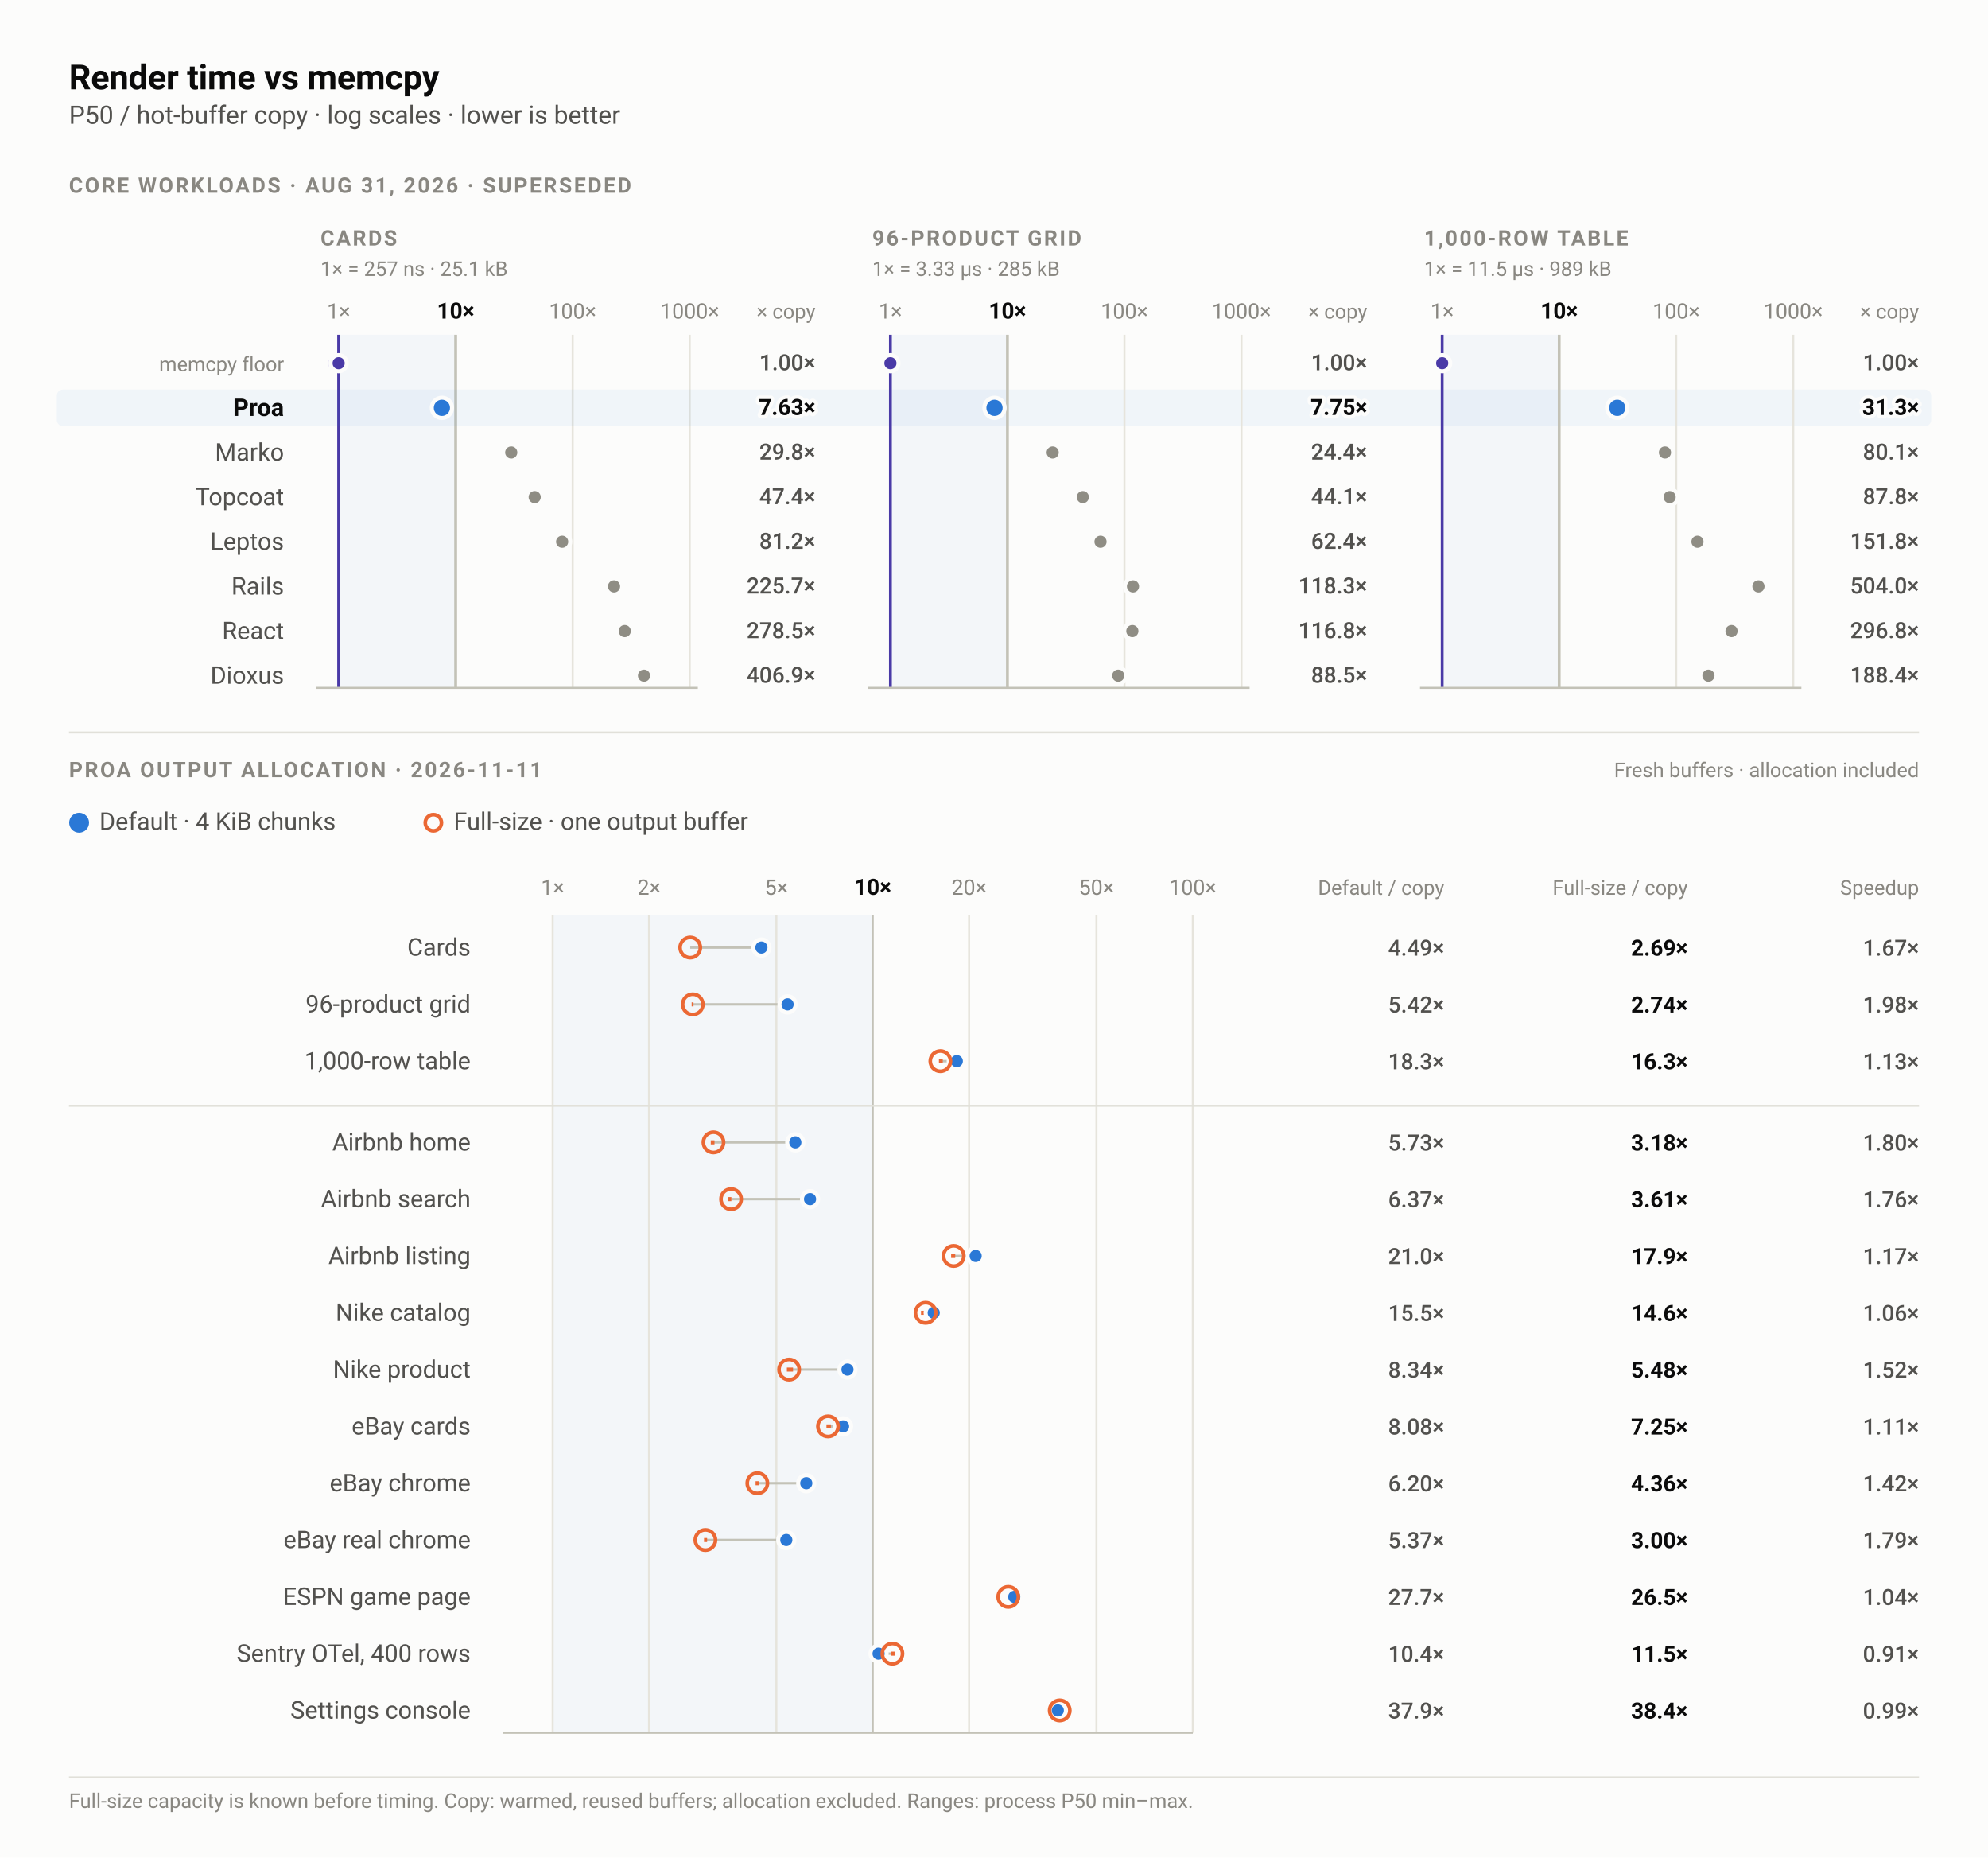
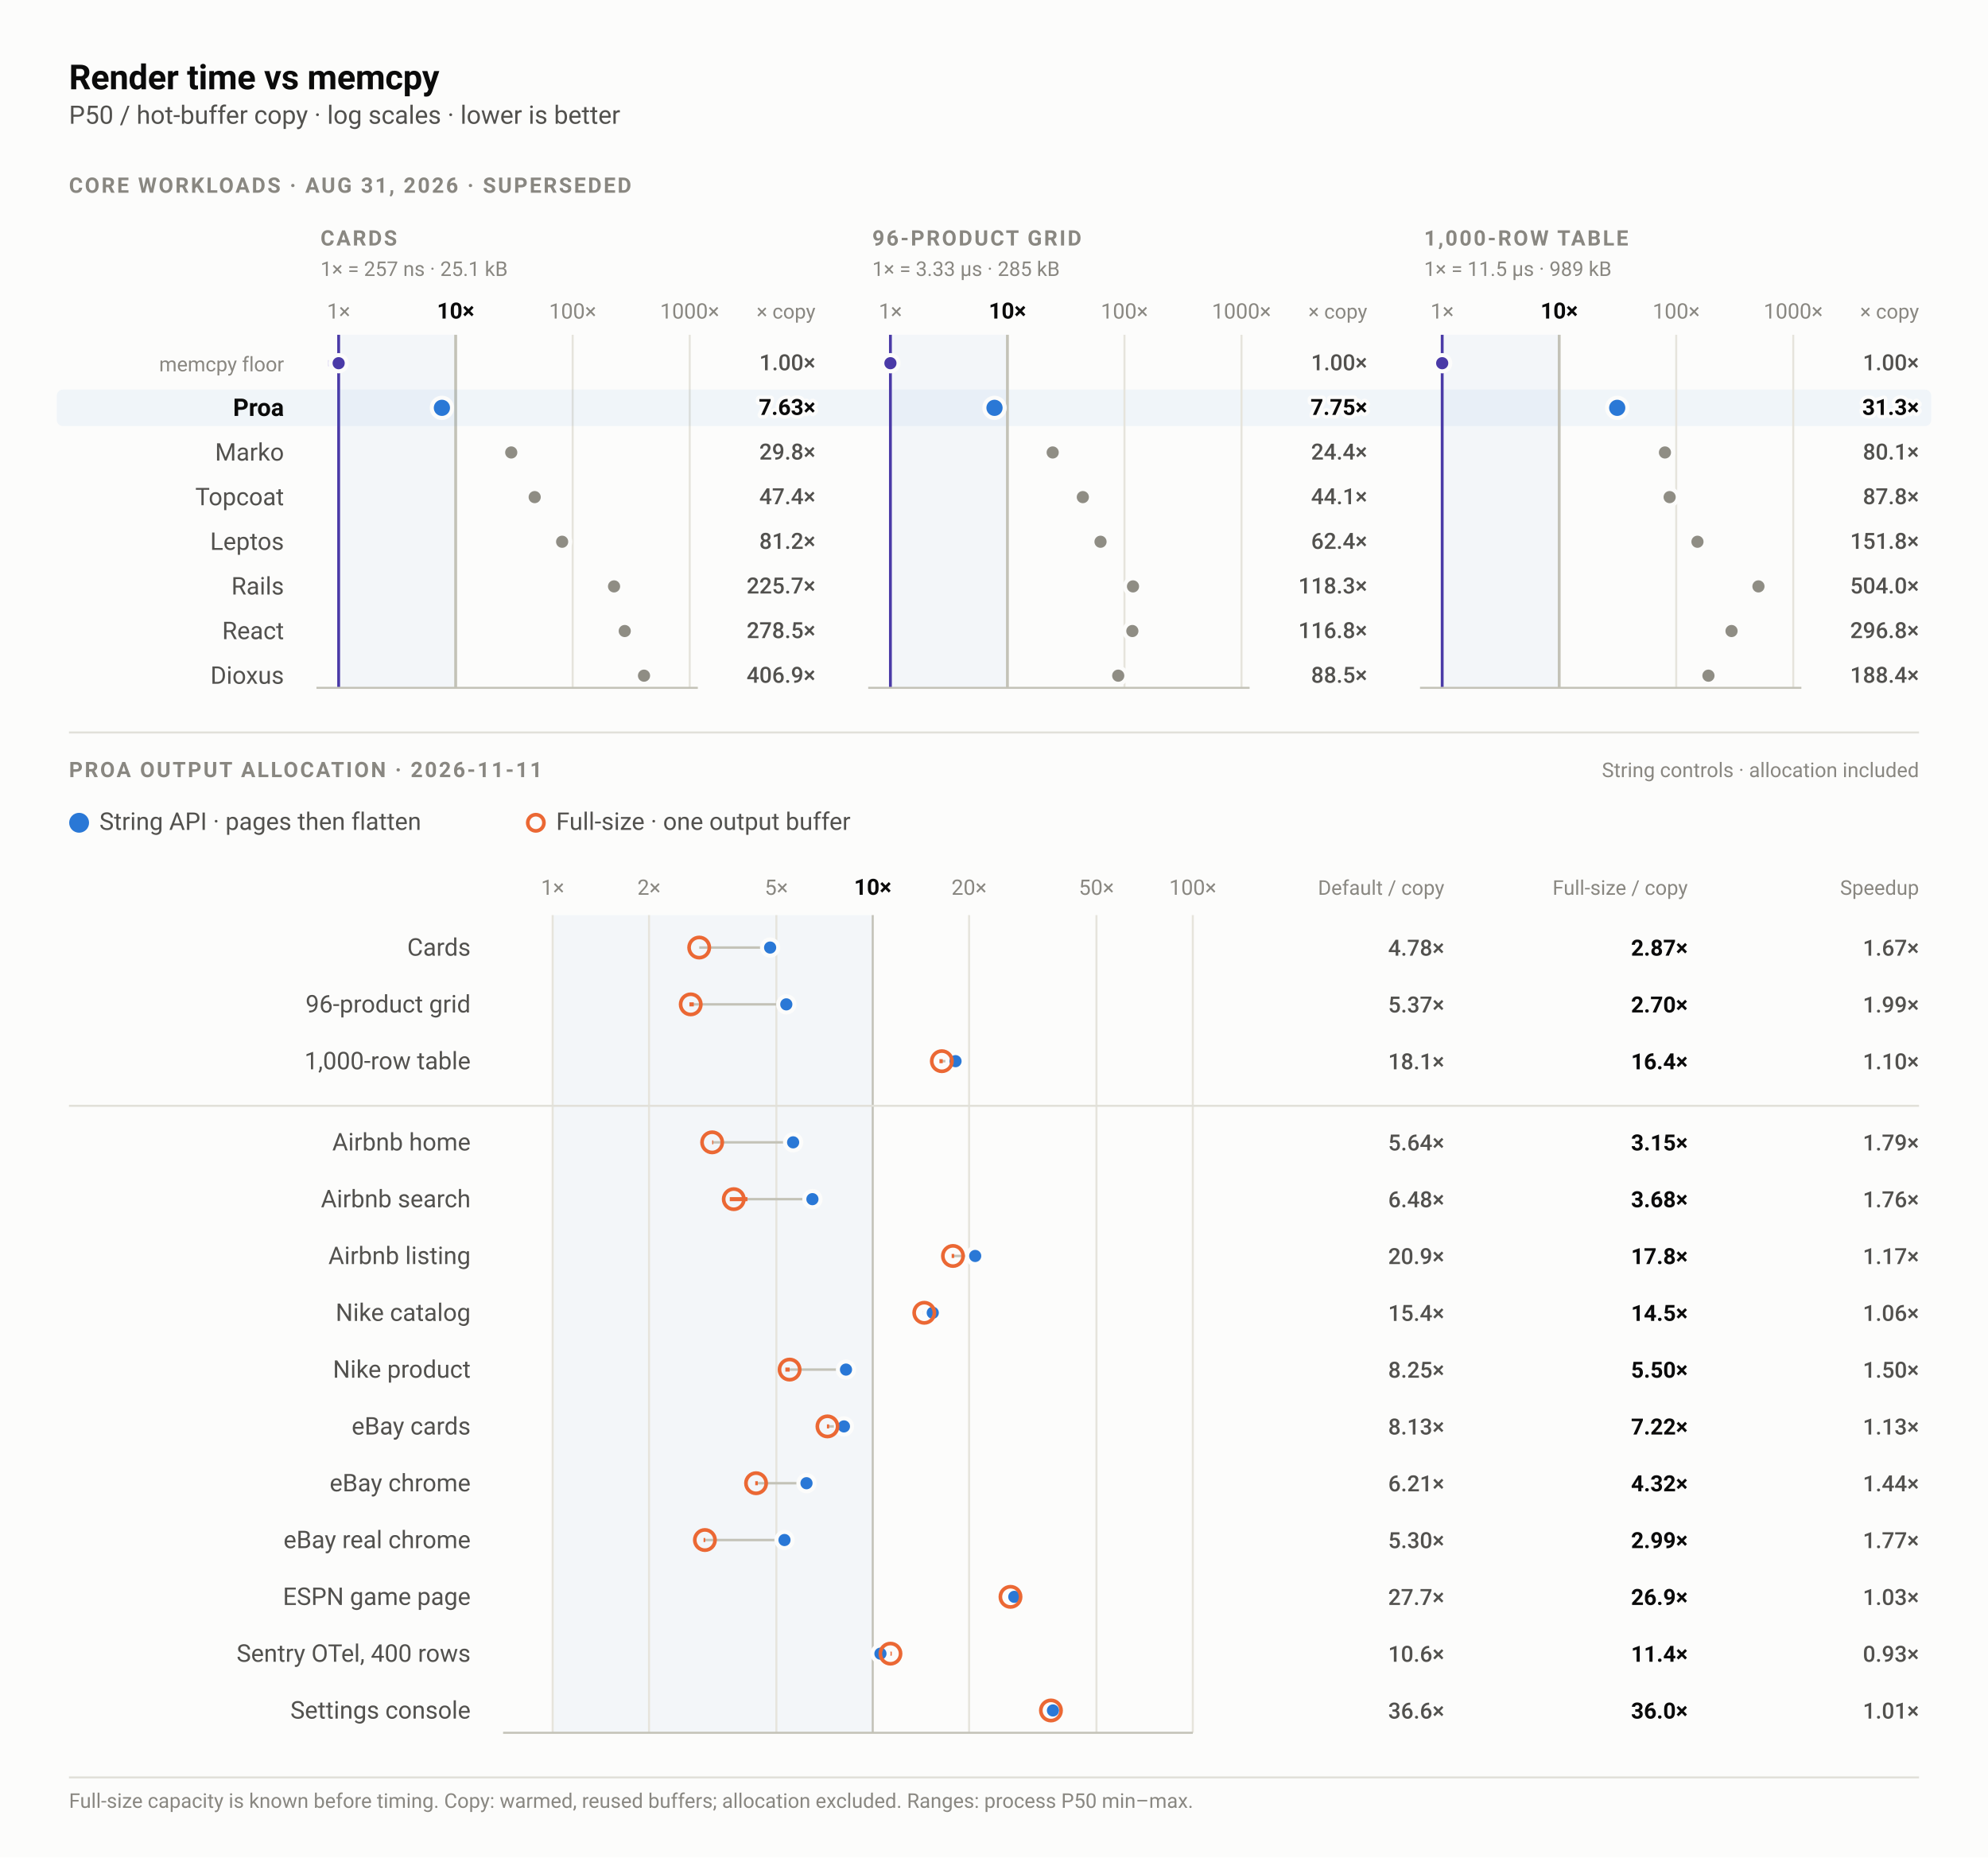
<svg xmlns="http://www.w3.org/2000/svg" width="980" height="915.5" viewBox="0 0 980 915.5" role="img" aria-labelledby="ttl dsc">
  <style>
  text { font-family: system-ui, -apple-system, "Segoe UI", Roboto, "Helvetica Neue", Arial, sans-serif; }
  .t   { font-size: 17px; font-weight: 600; fill: #0b0b0b; letter-spacing: -.005em; }
  .d   { font-size: 12.5px; font-weight: 400; fill: #52514e; }
  .eb  { font-size: 10.5px; font-weight: 600; fill: #898781; letter-spacing: .09em; }
  .cat { font-size: 12px; font-weight: 400; fill: #52514e; }
  .catb{ font-size: 12px; font-weight: 600; fill: #0b0b0b; }
  .lg  { font-size: 12px; font-weight: 400; fill: #52514e; }
  .tick{ font-size: 10.5px; font-weight: 400; fill: #898781; font-variant-numeric: tabular-nums; }
  .val { font-size: 11px; font-weight: 500; fill: #52514e; font-variant-numeric: tabular-nums;
         paint-order: stroke; stroke: #fcfcfb; stroke-width: 3.5px; stroke-linejoin: round; }
  .valb{ font-size: 11px; font-weight: 600; fill: #0b0b0b; font-variant-numeric: tabular-nums;
         paint-order: stroke; stroke: #fcfcfb; stroke-width: 3.5px; stroke-linejoin: round; }
  .valw{ font-size: 11px; font-weight: 600; fill: #fcfcfb; font-variant-numeric: tabular-nums; }
  .note{ font-size: 10px; font-weight: 400; fill: #898781; }
  .mono{ font-family: ui-monospace, SFMono-Regular, "SF Mono", Menlo, Consolas, monospace; }
  .end { text-anchor: end; }
  .mid { text-anchor: middle; }
</style>
  <rect width="980" height="915.5" fill="#fcfcfb" />
  <text x="34" y="44" class="t">Render time vs memcpy</text>
  <text x="34" y="61" class="d">P50 / hot-buffer copy · log scales · lower is better</text>
  <text x="34" y="95" class="eb">CORE WORKLOADS · AUG 31, 2026 · SUPERSEDED</text>
  <text x="158" y="121" class="eb">CARDS</text>
  <text x="158" y="136" class="note">1× = 257 ns · 25.1 kB</text>
  <text x="402" y="157" class="note end">× copy</text>
  <rect x="166.94" y="165" width="57.69" height="174" fill="#2a78d6" opacity=".045" />
  <path d="M166.94 165L166.94 339" stroke="#4a3aa7" stroke-width="1.4" />
  <text x="166.94" y="157" class="tick mid">1×</text>
  <path d="M224.62 165L224.62 339" stroke="#c3c2b7" stroke-width="1.4" />
  <text x="224.62" y="157" class="valb mid">10×</text>
  <path d="M282.31 165L282.31 339" stroke="#e6e4dc" stroke-width="1" />
  <text x="282.31" y="157" class="tick mid">100×</text>
  <path d="M340 165L340 339" stroke="#e6e4dc" stroke-width="1" />
  <text x="340" y="157" class="tick mid">1000×</text>
  <path d="M156 339L344 339" stroke="#c3c2b7" stroke-width="1" />
  <text x="140" y="183" class="note end">memcpy floor</text>
  <path d="M161.64 179L171.14 179" stroke="#ded9f2" stroke-width="3" />
  <circle cx="166.94" cy="179" r="4" fill="#4a3aa7" stroke="#fcfcfb" stroke-width="2" />
  <text x="402" y="182.5" class="val end">1.00×</text>
  <rect x="28" y="192" width="924" height="18" rx="3" fill="#2a78d6" opacity=".055" />
  <text x="140" y="205" class="catb end">Proa</text>
  <path d="M215 201L223.12 201" stroke="#cde2fb" stroke-width="3" />
  <circle cx="217.84" cy="201" r="5" fill="#2a78d6" stroke="#fcfcfb" stroke-width="2" />
  <text x="402" y="204.5" class="valb end">7.63×</text>
  <text x="140" y="227" class="cat end">Marko</text>
  <path d="M250.19 223L255.91 223" stroke="#dcdad2" stroke-width="3" />
  <circle cx="252.02" cy="223" r="4" fill="#8f8d84" stroke="#fcfcfb" stroke-width="2" />
  <text x="402" y="226.5" class="val end">29.8×</text>
  <text x="140" y="249" class="cat end">Topcoat</text>
  <path d="M261.7 245L264.33 245" stroke="#dcdad2" stroke-width="3" />
  <circle cx="263.58" cy="245" r="4" fill="#8f8d84" stroke="#fcfcfb" stroke-width="2" />
  <text x="402" y="248.5" class="val end">47.4×</text>
  <text x="140" y="271" class="cat end">Leptos</text>
  <path d="M276.86 267L277.89 267" stroke="#dcdad2" stroke-width="3" />
  <circle cx="277.11" cy="267" r="4" fill="#8f8d84" stroke="#fcfcfb" stroke-width="2" />
  <text x="402" y="270.5" class="val end">81.2×</text>
  <text x="140" y="293" class="cat end">Rails</text>
  <path d="M302.7 289L303.13 289" stroke="#dcdad2" stroke-width="3" />
  <circle cx="302.7" cy="289" r="4" fill="#8f8d84" stroke="#fcfcfb" stroke-width="2" />
  <text x="402" y="292.5" class="val end">225.7×</text>
  <text x="140" y="315" class="cat end">React</text>
  <path d="M307.68 311L309.14 311" stroke="#dcdad2" stroke-width="3" />
  <circle cx="307.97" cy="311" r="4" fill="#8f8d84" stroke="#fcfcfb" stroke-width="2" />
  <text x="402" y="314.5" class="val end">278.5×</text>
  <text x="140" y="337" class="cat end">Dioxus</text>
  <path d="M317.25 333L317.64 333" stroke="#dcdad2" stroke-width="3" />
  <circle cx="317.47" cy="333" r="4" fill="#8f8d84" stroke="#fcfcfb" stroke-width="2" />
  <text x="402" y="336.5" class="val end">406.9×</text>
  <text x="430" y="121" class="eb">96-PRODUCT GRID</text>
  <text x="430" y="136" class="note">1× = 3.33 µs · 285 kB</text>
  <text x="674" y="157" class="note end">× copy</text>
  <rect x="438.94" y="165" width="57.69" height="174" fill="#2a78d6" opacity=".045" />
  <path d="M438.94 165L438.94 339" stroke="#4a3aa7" stroke-width="1.4" />
  <text x="438.94" y="157" class="tick mid">1×</text>
  <path d="M496.62 165L496.62 339" stroke="#c3c2b7" stroke-width="1.4" />
  <text x="496.62" y="157" class="valb mid">10×</text>
  <path d="M554.31 165L554.31 339" stroke="#e6e4dc" stroke-width="1" />
  <text x="554.31" y="157" class="tick mid">100×</text>
  <path d="M612 165L612 339" stroke="#e6e4dc" stroke-width="1" />
  <text x="612" y="157" class="tick mid">1000×</text>
  <path d="M428 339L616 339" stroke="#c3c2b7" stroke-width="1" />
  <path d="M438.93 179L439.43 179" stroke="#ded9f2" stroke-width="3" />
  <circle cx="438.94" cy="179" r="4" fill="#4a3aa7" stroke="#fcfcfb" stroke-width="2" />
  <text x="674" y="182.5" class="val end">1.00×</text>
  <path d="M488.19 201L490.42 201" stroke="#cde2fb" stroke-width="3" />
  <circle cx="490.25" cy="201" r="5" fill="#2a78d6" stroke="#fcfcfb" stroke-width="2" />
  <text x="674" y="204.5" class="valb end">7.75×</text>
  <path d="M518.36 223L519.85 223" stroke="#dcdad2" stroke-width="3" />
  <circle cx="518.93" cy="223" r="4" fill="#8f8d84" stroke="#fcfcfb" stroke-width="2" />
  <text x="674" y="226.5" class="val end">24.4×</text>
  <path d="M533.22 245L533.96 245" stroke="#dcdad2" stroke-width="3" />
  <circle cx="533.79" cy="245" r="4" fill="#8f8d84" stroke="#fcfcfb" stroke-width="2" />
  <text x="674" y="248.5" class="val end">44.1×</text>
  <path d="M540.49 267L542.85 267" stroke="#dcdad2" stroke-width="3" />
  <circle cx="542.51" cy="267" r="4" fill="#8f8d84" stroke="#fcfcfb" stroke-width="2" />
  <text x="674" y="270.5" class="val end">62.4×</text>
  <path d="M558.46 289L558.65 289" stroke="#dcdad2" stroke-width="3" />
  <circle cx="558.52" cy="289" r="4" fill="#8f8d84" stroke="#fcfcfb" stroke-width="2" />
  <text x="674" y="292.5" class="val end">118.3×</text>
  <path d="M558.14 311L558.41 311" stroke="#dcdad2" stroke-width="3" />
  <circle cx="558.2" cy="311" r="4" fill="#8f8d84" stroke="#fcfcfb" stroke-width="2" />
  <text x="674" y="314.5" class="val end">116.8×</text>
  <path d="M551.04 333L551.42 333" stroke="#dcdad2" stroke-width="3" />
  <circle cx="551.24" cy="333" r="4" fill="#8f8d84" stroke="#fcfcfb" stroke-width="2" />
  <text x="674" y="336.5" class="val end">88.5×</text>
  <text x="702" y="121" class="eb">1,000-ROW TABLE</text>
  <text x="702" y="136" class="note">1× = 11.5 µs · 989 kB</text>
  <text x="946" y="157" class="note end">× copy</text>
  <rect x="710.94" y="165" width="57.69" height="174" fill="#2a78d6" opacity=".045" />
  <path d="M710.94 165L710.94 339" stroke="#4a3aa7" stroke-width="1.4" />
  <text x="710.94" y="157" class="tick mid">1×</text>
  <path d="M768.62 165L768.62 339" stroke="#c3c2b7" stroke-width="1.4" />
  <text x="768.62" y="157" class="valb mid">10×</text>
  <path d="M826.31 165L826.31 339" stroke="#e6e4dc" stroke-width="1" />
  <text x="826.31" y="157" class="tick mid">100×</text>
  <path d="M884 165L884 339" stroke="#e6e4dc" stroke-width="1" />
  <text x="884" y="157" class="tick mid">1000×</text>
  <path d="M700 339L888 339" stroke="#c3c2b7" stroke-width="1" />
  <path d="M710.61 179L711.35 179" stroke="#ded9f2" stroke-width="3" />
  <circle cx="710.94" cy="179" r="4" fill="#4a3aa7" stroke="#fcfcfb" stroke-width="2" />
  <text x="946" y="182.5" class="val end">1.00×</text>
  <path d="M796.89 201L798.2 201" stroke="#cde2fb" stroke-width="3" />
  <circle cx="797.22" cy="201" r="5" fill="#2a78d6" stroke="#fcfcfb" stroke-width="2" />
  <text x="946" y="204.5" class="valb end">31.3×</text>
  <path d="M820.63 223L820.94 223" stroke="#dcdad2" stroke-width="3" />
  <circle cx="820.75" cy="223" r="4" fill="#8f8d84" stroke="#fcfcfb" stroke-width="2" />
  <text x="946" y="226.5" class="val end">80.1×</text>
  <path d="M822.82 245L823.55 245" stroke="#dcdad2" stroke-width="3" />
  <circle cx="823.06" cy="245" r="4" fill="#8f8d84" stroke="#fcfcfb" stroke-width="2" />
  <text x="946" y="248.5" class="val end">87.8×</text>
  <path d="M836.62 267L836.82 267" stroke="#dcdad2" stroke-width="3" />
  <circle cx="836.78" cy="267" r="4" fill="#8f8d84" stroke="#fcfcfb" stroke-width="2" />
  <text x="946" y="270.5" class="val end">151.8×</text>
  <path d="M866.63 289L867.04 289" stroke="#dcdad2" stroke-width="3" />
  <circle cx="866.84" cy="289" r="4" fill="#8f8d84" stroke="#fcfcfb" stroke-width="2" />
  <text x="946" y="292.5" class="val end">504.0×</text>
  <path d="M853.26 311L853.97 311" stroke="#dcdad2" stroke-width="3" />
  <circle cx="853.57" cy="311" r="4" fill="#8f8d84" stroke="#fcfcfb" stroke-width="2" />
  <text x="946" y="314.5" class="val end">296.8×</text>
  <path d="M842.1 333L842.51 333" stroke="#dcdad2" stroke-width="3" />
  <circle cx="842.19" cy="333" r="4" fill="#8f8d84" stroke="#fcfcfb" stroke-width="2" />
  <text x="946" y="336.5" class="val end">188.4×</text>
  <path d="M34 361L946 361" stroke="#e1e0d9" stroke-width="1" />
  <text x="34" y="383" class="eb">PROA OUTPUT ALLOCATION · 2026-11-11</text>
-   <text x="946" y="383" class="note end">Fresh buffers · allocation included</text>
+   <text x="946" y="383" class="note end">String controls · allocation included</text>
  <circle cx="39" cy="405.5" r="4" fill="#2a78d6" stroke="#2a78d6" stroke-width="1.8" />
-   <text x="49" y="409" class="lg">Default · 4 KiB chunks</text>
-   <circle cx="213.63" cy="405.5" r="4" fill="#fcfcfb" stroke="#eb6834" stroke-width="1.8" />
-   <text x="223.63" y="409" class="lg">Full-size · one output buffer</text>
+   <text x="49" y="409" class="lg">String API · pages then flatten</text>
+   <circle cx="264.15" cy="405.5" r="4" fill="#fcfcfb" stroke="#eb6834" stroke-width="1.8" />
+   <text x="274.15" y="409" class="lg">Full-size · one output buffer</text>
  <rect x="272.44" y="451" width="157.78" height="403" fill="#2a78d6" opacity=".045" />
  <path d="M272.44 451L272.44 854" stroke="#e6e4dc" stroke-width="1" />
  <text x="272.44" y="441" class="tick mid">1×</text>
  <path d="M319.94 451L319.94 854" stroke="#e6e4dc" stroke-width="1" />
  <text x="319.94" y="441" class="tick mid">2×</text>
  <path d="M382.72 451L382.72 854" stroke="#e6e4dc" stroke-width="1" />
  <text x="382.72" y="441" class="tick mid">5×</text>
  <path d="M430.22 451L430.22 854" stroke="#c3c2b7" stroke-width="1" />
  <text x="430.22" y="441" class="valb mid">10×</text>
  <path d="M477.72 451L477.72 854" stroke="#e6e4dc" stroke-width="1" />
  <text x="477.72" y="441" class="tick mid">20×</text>
  <path d="M540.5 451L540.5 854" stroke="#e6e4dc" stroke-width="1" />
  <text x="540.5" y="441" class="tick mid">50×</text>
  <path d="M588 451L588 854" stroke="#e6e4dc" stroke-width="1" />
  <text x="588" y="441" class="tick mid">100×</text>
  <text x="712" y="441" class="note end">Default / copy</text>
  <text x="832" y="441" class="note end">Full-size / copy</text>
  <text x="946" y="441" class="note end">Speedup</text>
  <path d="M34 545L946 545" stroke="#e1e0d9" stroke-width="1" />
  <text x="232" y="471" class="cat end">Cards</text>
-   <path d="M375.35 467L340.25 467" stroke="#c3c2b7" stroke-width="1.2" />
-   <path d="M375.45 467L379.85 467" stroke="#cde2fb" stroke-width="3" />
-   <path d="M340.45 467L340.45 467" stroke="#eb6834" stroke-width="2" />
-   <circle cx="375.35" cy="467" r="4" fill="#2a78d6" stroke="#fcfcfb" stroke-width="2" />
-   <circle cx="340.25" cy="467" r="5" fill="none" stroke="#eb6834" stroke-width="1.8" />
-   <text x="712" y="471" class="val end">4.49×</text>
-   <text x="832" y="471" class="valb end">2.69×</text>
+   <path d="M379.64 467L344.68 467" stroke="#c3c2b7" stroke-width="1.2" />
+   <path d="M379.51 467L381.78 467" stroke="#cde2fb" stroke-width="3" />
+   <path d="M344.51 467L344.51 467" stroke="#eb6834" stroke-width="2" />
+   <circle cx="379.64" cy="467" r="4" fill="#2a78d6" stroke="#fcfcfb" stroke-width="2" />
+   <circle cx="344.68" cy="467" r="5" fill="none" stroke="#eb6834" stroke-width="1.8" />
+   <text x="712" y="471" class="val end">4.78×</text>
+   <text x="832" y="471" class="valb end">2.87×</text>
  <text x="946" y="471" class="val end">1.67×</text>
  <text x="232" y="499" class="cat end">96-product grid</text>
-   <path d="M388.25 495L341.51 495" stroke="#c3c2b7" stroke-width="1.2" />
-   <path d="M387.67 495L388.44 495" stroke="#cde2fb" stroke-width="3" />
-   <path d="M340.95 495L341.87 495" stroke="#eb6834" stroke-width="2" />
-   <circle cx="388.25" cy="495" r="4" fill="#2a78d6" stroke="#fcfcfb" stroke-width="2" />
-   <circle cx="341.51" cy="495" r="5" fill="none" stroke="#eb6834" stroke-width="1.8" />
-   <text x="712" y="499" class="val end">5.42×</text>
-   <text x="832" y="499" class="valb end">2.74×</text>
-   <text x="946" y="499" class="val end">1.98×</text>
+   <path d="M387.62 495L340.5 495" stroke="#c3c2b7" stroke-width="1.2" />
+   <path d="M387.19 495L388.12 495" stroke="#cde2fb" stroke-width="3" />
+   <path d="M339.85 495L342.01 495" stroke="#eb6834" stroke-width="2" />
+   <circle cx="387.62" cy="495" r="4" fill="#2a78d6" stroke="#fcfcfb" stroke-width="2" />
+   <circle cx="340.5" cy="495" r="5" fill="none" stroke="#eb6834" stroke-width="1.8" />
+   <text x="712" y="499" class="val end">5.37×</text>
+   <text x="832" y="499" class="valb end">2.70×</text>
+   <text x="946" y="499" class="val end">1.99×</text>
  <text x="232" y="527" class="cat end">1,000-row table</text>
-   <path d="M471.67 523L463.57 523" stroke="#c3c2b7" stroke-width="1.2" />
-   <path d="M470.62 523L471.71 523" stroke="#cde2fb" stroke-width="3" />
-   <path d="M462.85 523L464.75 523" stroke="#eb6834" stroke-width="2" />
-   <circle cx="471.67" cy="523" r="4" fill="#2a78d6" stroke="#fcfcfb" stroke-width="2" />
-   <circle cx="463.57" cy="523" r="5" fill="none" stroke="#eb6834" stroke-width="1.8" />
-   <text x="712" y="527" class="val end">18.3×</text>
-   <text x="832" y="527" class="valb end">16.3×</text>
-   <text x="946" y="527" class="val end">1.13×</text>
+   <path d="M471.03 523L464.29 523" stroke="#c3c2b7" stroke-width="1.2" />
+   <path d="M470.67 523L471.57 523" stroke="#cde2fb" stroke-width="3" />
+   <path d="M463.11 523L464.73 523" stroke="#eb6834" stroke-width="2" />
+   <circle cx="471.03" cy="523" r="4" fill="#2a78d6" stroke="#fcfcfb" stroke-width="2" />
+   <circle cx="464.29" cy="523" r="5" fill="none" stroke="#eb6834" stroke-width="1.8" />
+   <text x="712" y="527" class="val end">18.1×</text>
+   <text x="832" y="527" class="valb end">16.4×</text>
+   <text x="946" y="527" class="val end">1.10×</text>
  <text x="232" y="567" class="cat end">Airbnb home</text>
-   <path d="M392.06 563L351.71 563" stroke="#c3c2b7" stroke-width="1.2" />
-   <path d="M391.27 563L392.54 563" stroke="#cde2fb" stroke-width="3" />
-   <path d="M350.38 563L352.22 563" stroke="#eb6834" stroke-width="2" />
-   <circle cx="392.06" cy="563" r="4" fill="#2a78d6" stroke="#fcfcfb" stroke-width="2" />
-   <circle cx="351.71" cy="563" r="5" fill="none" stroke="#eb6834" stroke-width="1.8" />
-   <text x="712" y="567" class="val end">5.73×</text>
-   <text x="832" y="567" class="valb end">3.18×</text>
-   <text x="946" y="567" class="val end">1.80×</text>
+   <path d="M390.98 563L351.06 563" stroke="#c3c2b7" stroke-width="1.2" />
+   <path d="M390.78 563L391.29 563" stroke="#cde2fb" stroke-width="3" />
+   <path d="M351.11 563L351.58 563" stroke="#eb6834" stroke-width="2" />
+   <circle cx="390.98" cy="563" r="4" fill="#2a78d6" stroke="#fcfcfb" stroke-width="2" />
+   <circle cx="351.06" cy="563" r="5" fill="none" stroke="#eb6834" stroke-width="1.8" />
+   <text x="712" y="567" class="val end">5.64×</text>
+   <text x="832" y="567" class="valb end">3.15×</text>
+   <text x="946" y="567" class="val end">1.79×</text>
  <text x="232" y="595" class="cat end">Airbnb search</text>
-   <path d="M399.32 591L360.4 591" stroke="#c3c2b7" stroke-width="1.2" />
-   <path d="M398.33 591L401.37 591" stroke="#cde2fb" stroke-width="3" />
-   <path d="M358.68 591L360.53 591" stroke="#eb6834" stroke-width="2" />
-   <circle cx="399.32" cy="591" r="4" fill="#2a78d6" stroke="#fcfcfb" stroke-width="2" />
-   <circle cx="360.4" cy="591" r="5" fill="none" stroke="#eb6834" stroke-width="1.8" />
-   <text x="712" y="595" class="val end">6.37×</text>
-   <text x="832" y="595" class="valb end">3.61×</text>
+   <path d="M400.49 591L361.72 591" stroke="#c3c2b7" stroke-width="1.2" />
+   <path d="M400.44 591L401.49 591" stroke="#cde2fb" stroke-width="3" />
+   <path d="M359.74 591L368.46 591" stroke="#eb6834" stroke-width="2" />
+   <circle cx="400.49" cy="591" r="4" fill="#2a78d6" stroke="#fcfcfb" stroke-width="2" />
+   <circle cx="361.72" cy="591" r="5" fill="none" stroke="#eb6834" stroke-width="1.8" />
+   <text x="712" y="595" class="val end">6.48×</text>
+   <text x="832" y="595" class="valb end">3.68×</text>
  <text x="946" y="595" class="val end">1.76×</text>
  <text x="232" y="623" class="cat end">Airbnb listing</text>
-   <path d="M480.96 619L470.12 619" stroke="#c3c2b7" stroke-width="1.2" />
-   <path d="M480.6 619L481.81 619" stroke="#cde2fb" stroke-width="3" />
-   <path d="M468.87 619L470.9 619" stroke="#eb6834" stroke-width="2" />
-   <circle cx="480.96" cy="619" r="4" fill="#2a78d6" stroke="#fcfcfb" stroke-width="2" />
-   <circle cx="470.12" cy="619" r="5" fill="none" stroke="#eb6834" stroke-width="1.8" />
-   <text x="712" y="623" class="val end">21.0×</text>
-   <text x="832" y="623" class="valb end">17.9×</text>
+   <path d="M480.73 619L469.77 619" stroke="#c3c2b7" stroke-width="1.2" />
+   <path d="M480.69 619L481.21 619" stroke="#cde2fb" stroke-width="3" />
+   <path d="M469.13 619L470.36 619" stroke="#eb6834" stroke-width="2" />
+   <circle cx="480.73" cy="619" r="4" fill="#2a78d6" stroke="#fcfcfb" stroke-width="2" />
+   <circle cx="469.77" cy="619" r="5" fill="none" stroke="#eb6834" stroke-width="1.8" />
+   <text x="712" y="623" class="val end">20.9×</text>
+   <text x="832" y="623" class="valb end">17.8×</text>
  <text x="946" y="623" class="val end">1.17×</text>
  <text x="232" y="651" class="cat end">Nike catalog</text>
-   <path d="M460.29 647L456.29 647" stroke="#c3c2b7" stroke-width="1.2" />
-   <path d="M459.75 647L460.97 647" stroke="#cde2fb" stroke-width="3" />
-   <path d="M454.03 647L457.22 647" stroke="#eb6834" stroke-width="2" />
-   <circle cx="460.29" cy="647" r="4" fill="#2a78d6" stroke="#fcfcfb" stroke-width="2" />
-   <circle cx="456.29" cy="647" r="5" fill="none" stroke="#eb6834" stroke-width="1.8" />
-   <text x="712" y="651" class="val end">15.5×</text>
-   <text x="832" y="651" class="valb end">14.6×</text>
+   <path d="M459.81 647L455.63 647" stroke="#c3c2b7" stroke-width="1.2" />
+   <path d="M459.46 647L459.99 647" stroke="#cde2fb" stroke-width="3" />
+   <path d="M455.04 647L455.99 647" stroke="#eb6834" stroke-width="2" />
+   <circle cx="459.81" cy="647" r="4" fill="#2a78d6" stroke="#fcfcfb" stroke-width="2" />
+   <circle cx="455.63" cy="647" r="5" fill="none" stroke="#eb6834" stroke-width="1.8" />
+   <text x="712" y="651" class="val end">15.4×</text>
+   <text x="832" y="651" class="valb end">14.5×</text>
  <text x="946" y="651" class="val end">1.06×</text>
  <text x="232" y="679" class="cat end">Nike product</text>
-   <path d="M417.78 675L389.01 675" stroke="#c3c2b7" stroke-width="1.2" />
-   <path d="M414.29 675L418.4 675" stroke="#cde2fb" stroke-width="3" />
-   <path d="M387.9 675L390.94 675" stroke="#eb6834" stroke-width="2" />
-   <circle cx="417.78" cy="675" r="4" fill="#2a78d6" stroke="#fcfcfb" stroke-width="2" />
-   <circle cx="389.01" cy="675" r="5" fill="none" stroke="#eb6834" stroke-width="1.8" />
-   <text x="712" y="679" class="val end">8.34×</text>
-   <text x="832" y="679" class="valb end">5.48×</text>
-   <text x="946" y="679" class="val end">1.52×</text>
+   <path d="M417.04 675L389.25 675" stroke="#c3c2b7" stroke-width="1.2" />
+   <path d="M417.04 675L419.74 675" stroke="#cde2fb" stroke-width="3" />
+   <path d="M387.15 675L389.25 675" stroke="#eb6834" stroke-width="2" />
+   <circle cx="417.04" cy="675" r="4" fill="#2a78d6" stroke="#fcfcfb" stroke-width="2" />
+   <circle cx="389.25" cy="675" r="5" fill="none" stroke="#eb6834" stroke-width="1.8" />
+   <text x="712" y="679" class="val end">8.25×</text>
+   <text x="832" y="679" class="valb end">5.50×</text>
+   <text x="946" y="679" class="val end">1.50×</text>
  <text x="232" y="707" class="cat end">eBay cards</text>
-   <path d="M415.61 703L408.18 703" stroke="#c3c2b7" stroke-width="1.2" />
-   <path d="M415.13 703L416.84 703" stroke="#cde2fb" stroke-width="3" />
-   <path d="M407.41 703L409.59 703" stroke="#eb6834" stroke-width="2" />
-   <circle cx="415.61" cy="703" r="4" fill="#2a78d6" stroke="#fcfcfb" stroke-width="2" />
-   <circle cx="408.18" cy="703" r="5" fill="none" stroke="#eb6834" stroke-width="1.8" />
-   <text x="712" y="707" class="val end">8.08×</text>
-   <text x="832" y="707" class="valb end">7.25×</text>
-   <text x="946" y="707" class="val end">1.11×</text>
+   <path d="M416.03 703L407.9 703" stroke="#c3c2b7" stroke-width="1.2" />
+   <path d="M415.63 703L416.86 703" stroke="#cde2fb" stroke-width="3" />
+   <path d="M407.64 703L408.74 703" stroke="#eb6834" stroke-width="2" />
+   <circle cx="416.03" cy="703" r="4" fill="#2a78d6" stroke="#fcfcfb" stroke-width="2" />
+   <circle cx="407.9" cy="703" r="5" fill="none" stroke="#eb6834" stroke-width="1.8" />
+   <text x="712" y="707" class="val end">8.13×</text>
+   <text x="832" y="707" class="valb end">7.22×</text>
+   <text x="946" y="707" class="val end">1.13×</text>
  <text x="232" y="735" class="cat end">eBay chrome</text>
-   <path d="M397.46 731L373.34 731" stroke="#c3c2b7" stroke-width="1.2" />
-   <path d="M397.11 731L398.21 731" stroke="#cde2fb" stroke-width="3" />
-   <path d="M372.48 731L373.96 731" stroke="#eb6834" stroke-width="2" />
-   <circle cx="397.46" cy="731" r="4" fill="#2a78d6" stroke="#fcfcfb" stroke-width="2" />
-   <circle cx="373.34" cy="731" r="5" fill="none" stroke="#eb6834" stroke-width="1.8" />
-   <text x="712" y="735" class="val end">6.20×</text>
-   <text x="832" y="735" class="valb end">4.36×</text>
-   <text x="946" y="735" class="val end">1.42×</text>
+   <path d="M397.57 731L372.71 731" stroke="#c3c2b7" stroke-width="1.2" />
+   <path d="M397.39 731L398.05 731" stroke="#cde2fb" stroke-width="3" />
+   <path d="M372.3 731L373.57 731" stroke="#eb6834" stroke-width="2" />
+   <circle cx="397.57" cy="731" r="4" fill="#2a78d6" stroke="#fcfcfb" stroke-width="2" />
+   <circle cx="372.71" cy="731" r="5" fill="none" stroke="#eb6834" stroke-width="1.8" />
+   <text x="712" y="735" class="val end">6.21×</text>
+   <text x="832" y="735" class="valb end">4.32×</text>
+   <text x="946" y="735" class="val end">1.44×</text>
  <text x="232" y="763" class="cat end">eBay real chrome</text>
-   <path d="M387.62 759L347.72 759" stroke="#c3c2b7" stroke-width="1.2" />
-   <path d="M387.16 759L388.57 759" stroke="#cde2fb" stroke-width="3" />
-   <path d="M347.06 759L348.58 759" stroke="#eb6834" stroke-width="2" />
-   <circle cx="387.62" cy="759" r="4" fill="#2a78d6" stroke="#fcfcfb" stroke-width="2" />
-   <circle cx="347.72" cy="759" r="5" fill="none" stroke="#eb6834" stroke-width="1.8" />
-   <text x="712" y="763" class="val end">5.37×</text>
-   <text x="832" y="763" class="valb end">3.00×</text>
-   <text x="946" y="763" class="val end">1.79×</text>
+   <path d="M386.72 759L347.49 759" stroke="#c3c2b7" stroke-width="1.2" />
+   <path d="M386.35 759L387.15 759" stroke="#cde2fb" stroke-width="3" />
+   <path d="M346.84 759L347.65 759" stroke="#eb6834" stroke-width="2" />
+   <circle cx="386.72" cy="759" r="4" fill="#2a78d6" stroke="#fcfcfb" stroke-width="2" />
+   <circle cx="347.49" cy="759" r="5" fill="none" stroke="#eb6834" stroke-width="1.8" />
+   <text x="712" y="763" class="val end">5.30×</text>
+   <text x="832" y="763" class="valb end">2.99×</text>
+   <text x="946" y="763" class="val end">1.77×</text>
  <text x="232" y="791" class="cat end">ESPN game page</text>
-   <path d="M499.99 787L497.03 787" stroke="#c3c2b7" stroke-width="1.2" />
-   <path d="M498.51 787L504.22 787" stroke="#cde2fb" stroke-width="3" />
-   <path d="M497 787L497.39 787" stroke="#eb6834" stroke-width="2" />
-   <circle cx="499.99" cy="787" r="4" fill="#2a78d6" stroke="#fcfcfb" stroke-width="2" />
-   <circle cx="497.03" cy="787" r="5" fill="none" stroke="#eb6834" stroke-width="1.8" />
+   <path d="M500.01 787L498.13 787" stroke="#c3c2b7" stroke-width="1.2" />
+   <path d="M499.36 787L501.21 787" stroke="#cde2fb" stroke-width="3" />
+   <path d="M497.46 787L498.98 787" stroke="#eb6834" stroke-width="2" />
+   <circle cx="500.01" cy="787" r="4" fill="#2a78d6" stroke="#fcfcfb" stroke-width="2" />
+   <circle cx="498.13" cy="787" r="5" fill="none" stroke="#eb6834" stroke-width="1.8" />
  <text x="712" y="791" class="val end">27.7×</text>
-   <text x="832" y="791" class="valb end">26.5×</text>
-   <text x="946" y="791" class="val end">1.04×</text>
+   <text x="832" y="791" class="valb end">26.9×</text>
+   <text x="946" y="791" class="val end">1.03×</text>
  <text x="232" y="819" class="cat end">Sentry OTel, 400 rows</text>
-   <path d="M433.11 815L439.92 815" stroke="#c3c2b7" stroke-width="1.2" />
-   <path d="M432.19 815L433.73 815" stroke="#cde2fb" stroke-width="3" />
-   <path d="M439.12 815L441.18 815" stroke="#eb6834" stroke-width="2" />
-   <circle cx="433.11" cy="815" r="4" fill="#2a78d6" stroke="#fcfcfb" stroke-width="2" />
-   <circle cx="439.92" cy="815" r="5" fill="none" stroke="#eb6834" stroke-width="1.8" />
-   <text x="712" y="819" class="val end">10.4×</text>
-   <text x="832" y="819" class="valb end">11.5×</text>
-   <text x="946" y="819" class="val end">0.91×</text>
+   <path d="M434.02 815L438.96 815" stroke="#c3c2b7" stroke-width="1.2" />
+   <path d="M433.01 815L434.29 815" stroke="#cde2fb" stroke-width="3" />
+   <path d="M437.54 815L439.6 815" stroke="#eb6834" stroke-width="2" />
+   <circle cx="434.02" cy="815" r="4" fill="#2a78d6" stroke="#fcfcfb" stroke-width="2" />
+   <circle cx="438.96" cy="815" r="5" fill="none" stroke="#eb6834" stroke-width="1.8" />
+   <text x="712" y="819" class="val end">10.6×</text>
+   <text x="832" y="819" class="valb end">11.4×</text>
+   <text x="946" y="819" class="val end">0.93×</text>
  <text x="232" y="847" class="cat end">Settings console</text>
-   <path d="M521.45 843L522.4 843" stroke="#c3c2b7" stroke-width="1.2" />
-   <path d="M518.6 843L522.53 843" stroke="#cde2fb" stroke-width="3" />
-   <path d="M521.56 843L525.32 843" stroke="#eb6834" stroke-width="2" />
-   <circle cx="521.45" cy="843" r="4" fill="#2a78d6" stroke="#fcfcfb" stroke-width="2" />
-   <circle cx="522.4" cy="843" r="5" fill="none" stroke="#eb6834" stroke-width="1.8" />
-   <text x="712" y="847" class="val end">37.9×</text>
-   <text x="832" y="847" class="valb end">38.4×</text>
-   <text x="946" y="847" class="val end">0.99×</text>
+   <path d="M519.07 843L518.07 843" stroke="#c3c2b7" stroke-width="1.2" />
+   <path d="M518.84 843L519.82 843" stroke="#cde2fb" stroke-width="3" />
+   <path d="M517.87 843L520.79 843" stroke="#eb6834" stroke-width="2" />
+   <circle cx="519.07" cy="843" r="4" fill="#2a78d6" stroke="#fcfcfb" stroke-width="2" />
+   <circle cx="518.07" cy="843" r="5" fill="none" stroke="#eb6834" stroke-width="1.8" />
+   <text x="712" y="847" class="val end">36.6×</text>
+   <text x="832" y="847" class="valb end">36.0×</text>
+   <text x="946" y="847" class="val end">1.01×</text>
  <path d="M248 854L588 854" stroke="#c3c2b7" stroke-width="1" />
  <path d="M34 876L946 876" stroke="#e1e0d9" stroke-width="1" />
  <text x="34" y="891" class="note">Full-size capacity is known before timing. Copy: warmed, reused buffers; allocation excluded. Ranges: process P50 min–max.</text>
</svg>
